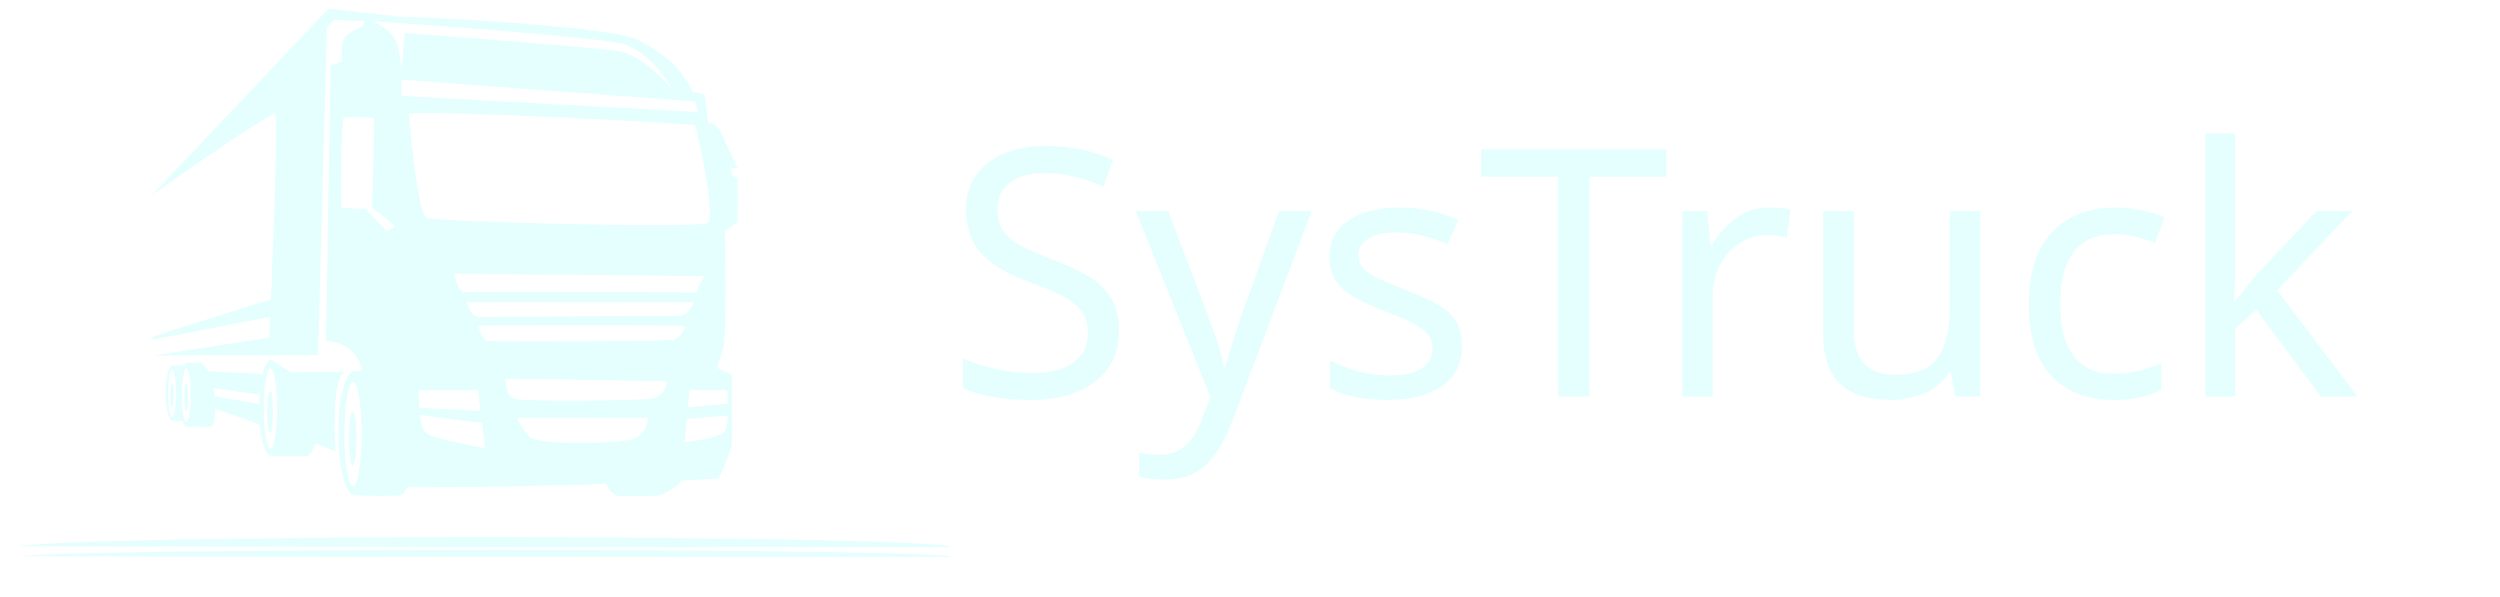
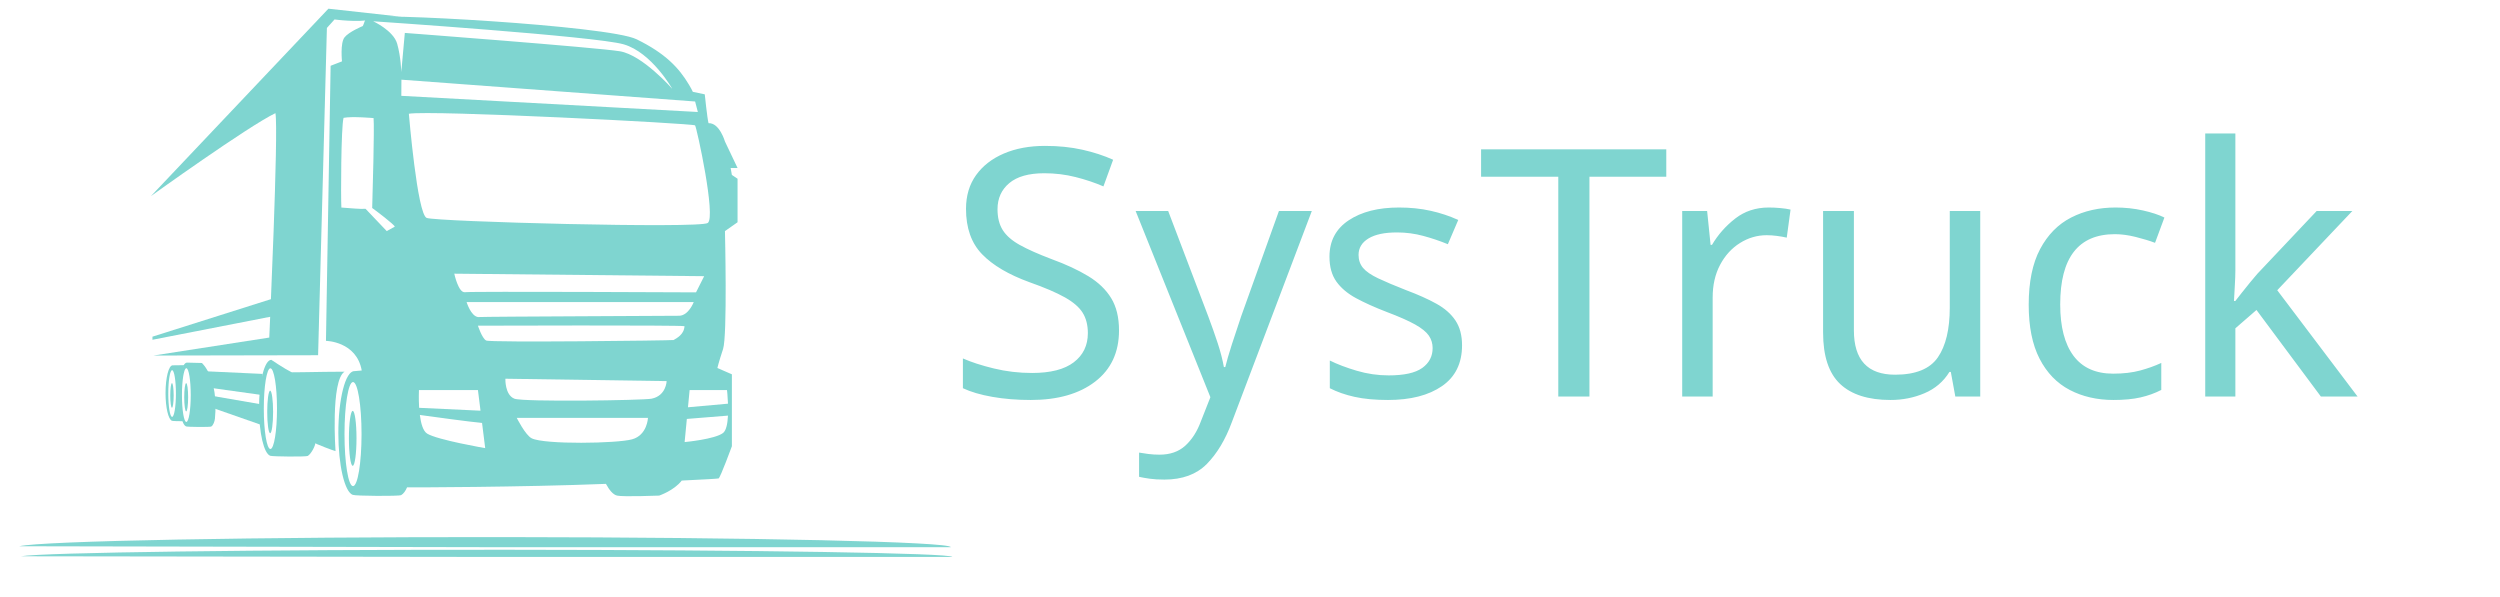
<svg xmlns="http://www.w3.org/2000/svg" id="svg2" version="1.1" width="1300" height="310" xml:space="preserve">
  <defs id="defs6">
    <clipPath clipPathUnits="userSpaceOnUse" id="clipPath18">
      <path d="M 2000,0 0,0 c 0,333.629 0,667.281 0,1000.9 0,333.03 0,666.05 0,999.1 333.828,0 667.676,0 1001.48,0 332.83,0 665.68,0 998.52,0 L 2000,0 M 242.266,509.602 c 0,-63.762 376.66,-115.454 841.274,-115.454 464.66,0 841.26,51.692 841.26,115.454 l 0,0 c 0,24.128 -54.08,46.539 -146.52,65.07 -161.56,47.109 -413.32,76.969 -697.84,76.969 -10.95,0 -21.92,-0.039 -32.96,-0.129 -348.64,-2.813 -651.457,-49.66 -805.859,-116.301 l 0,0 c 11.266,2.348 22.715,4.621 34.348,6.82 -21.946,-10.293 -33.703,-21.172 -33.703,-32.429 l 0,0" id="path20" />
    </clipPath>
    <clipPath clipPathUnits="userSpaceOnUse" id="clipPath42">
      <path d="m 1083.54,394.148 c -464.614,0 -841.274,51.692 -841.274,115.454 0,11.257 11.757,22.136 33.703,32.429 210.437,39.758 479.539,55.41 772.381,57.77 24.35,0.199 48.55,0.301 72.55,0.301 280.5,0 535.37,-13.801 734.18,-51.911 l 0,0 0,0 0,0 c -22.58,9.321 -48.29,18.168 -76.8,26.481 92.44,-18.531 146.52,-40.942 146.52,-65.07 0,-63.762 -376.6,-115.454 -841.26,-115.454" id="path44" />
    </clipPath>
    <clipPath clipPathUnits="userSpaceOnUse" id="clipPath78">
      <path d="m 241.621,535.211 c 154.402,66.641 457.219,113.488 805.859,116.301 11.04,0.09 22.01,0.129 32.96,0.129 284.52,0 536.28,-29.86 697.84,-76.969 -151.53,30.367 -406.14,50.308 -694.74,50.308 -382.489,0 -705.38,-35.039 -807.571,-82.949 -11.633,-2.199 -23.082,-4.472 -34.348,-6.82" id="path80" />
    </clipPath>
    <clipPath clipPathUnits="userSpaceOnUse" id="clipPath90">
      <path d="m 275.969,542.031 c 102.191,47.91 425.082,82.949 807.571,82.949 288.6,0 543.21,-19.941 694.74,-50.308 28.51,-8.313 54.22,-17.16 76.8,-26.481 -198.81,38.11 -453.68,51.911 -734.18,51.911 -24,0 -48.2,-0.102 -72.55,-0.301 -292.842,-2.36 -561.944,-18.012 -772.381,-57.77" id="path92" />
    </clipPath>
    <clipPath clipPathUnits="userSpaceOnUse" id="clipPath90-5">
      <path d="m 275.969,542.031 c 102.191,47.91 425.082,82.949 807.571,82.949 288.6,0 543.21,-19.941 694.74,-50.308 28.51,-8.313 54.22,-17.16 76.8,-26.481 -198.81,38.11 -453.68,51.911 -734.18,51.911 -24,0 -48.2,-0.102 -72.55,-0.301 -292.842,-2.36 -561.944,-18.012 -772.381,-57.77" id="path92-7" />
    </clipPath>
    <clipPath clipPathUnits="userSpaceOnUse" id="clipPath78-7">
      <path d="m 241.621,535.211 c 154.402,66.641 457.219,113.488 805.859,116.301 11.04,0.09 22.01,0.129 32.96,0.129 284.52,0 536.28,-29.86 697.84,-76.969 -151.53,30.367 -406.14,50.308 -694.74,50.308 -382.489,0 -705.38,-35.039 -807.571,-82.949 -11.633,-2.199 -23.082,-4.472 -34.348,-6.82" id="path80-9" />
    </clipPath>
    <clipPath clipPathUnits="userSpaceOnUse" id="clipPath78-7-0">
      <path d="m 241.621,535.211 c 154.402,66.641 457.219,113.488 805.859,116.301 11.04,0.09 22.01,0.129 32.96,0.129 284.52,0 536.28,-29.86 697.84,-76.969 -151.53,30.367 -406.14,50.308 -694.74,50.308 -382.489,0 -705.38,-35.039 -807.571,-82.949 -11.633,-2.199 -23.082,-4.472 -34.348,-6.82" id="path80-9-2" />
    </clipPath>
    <clipPath clipPathUnits="userSpaceOnUse" id="clipPath90-5-6">
      <path d="m 275.969,542.031 c 102.191,47.91 425.082,82.949 807.571,82.949 288.6,0 543.21,-19.941 694.74,-50.308 28.51,-8.313 54.22,-17.16 76.8,-26.481 -198.81,38.11 -453.68,51.911 -734.18,51.911 -24,0 -48.2,-0.102 -72.55,-0.301 -292.842,-2.36 -561.944,-18.012 -772.381,-57.77" id="path92-7-1" />
    </clipPath>
  </defs>
  <g id="g10" transform="matrix(1.25,0,0,-1.25,0,310)">
    <g id="g12" transform="scale(0.1,0.1)" />
    <g id="g12-2" transform="matrix(0.1,0,0,0.1,0.64557,5.437683)" style="opacity:0.573">
-       <path d="m 1662.89,2355.983 -303.128,33.45 -738.176,-779.472 c 0,0 403.501,290.017 517.736,344.991 13.748,-71.407 -25.594,-933.604 -25.594,-933.604 l -482.314,-74.799 685.408,1.372 36.625,1361.499 31.784,35.292 c 0,0 98.962,-13.768 156.037,0 57.114,13.792 121.621,11.271 121.621,11.271" style="fill:#d1ffff;fill-opacity:1;fill-rule:nonzero;stroke:none;opacity:1" id="path50" />
-       <path d="m 2937.74,1497.953 c -35.413,-23.633 -1129.815,5.357 -1169.203,21.112 -39.323,15.731 -74.118,433.39 -74.118,433.39 90.498,15.78 1183.717,-40.237 1190.625,-48.405 6.86,-8.193 88.157,-382.537 52.695,-406.097 z m 80.133,-695.077 c 0,0 2.909,-25.014 4.121,-56.571 l -166.496,-14.95 6.835,71.522 155.54,0 z m -16.434,-178.439 c -34.08,-26.275 -159.855,-37.864 -159.855,-37.864 l 9.235,96.303 171.078,13.814 c -1.623,-32.286 -7.005,-62.027 -20.458,-72.253 z m -205.812,386.658 c -13.04,-2.084 -761.56,-11.174 -779.69,-2.036 -17.307,9.259 -34.177,61.715 -34.177,61.715 0,0 847.874,2.906 859.314,-2.111 -2.012,-35.364 -33.425,-50.25 -45.448,-57.567 z m -91.38,-244.017 c -35.098,-7.102 -535.46,-14.25 -570.873,0 -40.261,16.192 -37.425,83.047 -37.425,83.047 l 670.809,-9.894 c 0,0 -1.406,-60.788 -62.512,-73.153 z m -80.715,-168.915 c -62.997,-17.694 -364.019,-22.327 -417.877,3.948 -26.348,12.868 -62.463,85.301 -62.463,85.301 l 545.931,0 c 0,0 -2.642,-71.534 -65.59,-89.25 z m -853.037,23.633 c -17.261,10.786 -26.066,43.118 -30.42,77.584 55.73,-7.66 202.249,-27.875 258.798,-33.176 l 13.113,-104.814 c 0,0 -199.481,34.228 -241.491,60.406 z m 1108.95,547.213 c 0,0 -21.015,-56.016 -60.597,-56.935 -36.383,-0.87 -783.35,-3.078 -836.87,-5.434 -29.983,4.564 -47.411,62.369 -47.411,62.369 l 944.878,0 z m -951.374,41.012 c -27.56,-3.927 -44.684,77.079 -44.684,77.079 l 1039.494,-10.423 -33.886,-67.263 c 0,0 -933.364,4.581 -960.924,0.606 z m -191.69,-407.144 245.379,0 10.713,-85.725 -255.288,11.969 c -2.528,39.199 -0.805,73.756 -0.805,73.756 z m -73.352,1224.089 0.426,67.214 1221.782,-90.75 11.32,-43.678 -1233.528,67.214 z m -17.297,216.865 c -15.823,55.095 -99.92,93.295 -99.92,93.295 0,0 925.692,-62.1 1042.281,-95.937 116.613,-33.813 202.079,-185.063 202.079,-185.063 0,0 -123.376,140.391 -217.81,156.171 -94.483,15.755 -894.752,76.352 -894.752,76.352 l -14.723,-162.933 c 0,0 -1.391,62.948 -17.156,118.116 z m -43.317,-779.545 -88.178,92.689 c -24.949,-1.454 -56.574,2.182 -100.555,5.26 -2.603,39.388 -1.401,336.411 9.043,373.157 35.932,7.102 124.857,-1.042 124.857,-1.042 3.939,-40.648 -3.871,-310.717 -5.699,-373.932 15.387,-11.029 92.665,-69.493 93.972,-77.637 l -33.44,-18.494 z M 1462.115,403.307 c -19.6,0 -35.459,96.907 -35.459,216.501 0,119.64 15.859,216.55 35.459,216.55 19.551,0 35.459,-96.909 35.459,-216.55 0,-119.594 -15.908,-216.501 -35.459,-216.501 z m 1570.86,1323.461 28.82,0 -52.453,110.19 c 0,0 -22.663,78.606 -68.281,76.158 -5.236,18.349 -15.707,120.031 -15.707,120.031 l -49.641,10.447 c -2.691,6.229 -7.732,15.61 -15.998,29.596 -41.982,70.874 -99.719,131.253 -217.834,188.99 -118.067,57.737 -1118.11,112.88 -1125.958,89.223 -7.858,-23.584 -13.113,-34.128 -13.113,-34.128 0,0 -57.815,-23.584 -76.154,-47.242 -18.349,-23.609 -10.445,-99.718 -10.445,-99.718 l -47.292,-18.349 -19.365,-1144.336 c 0,0 127.028,-1.6 148.87,-123.23 l -31.358,-2.792 c -36.436,0 -66.005,-115.476 -66.005,-257.879 0,-134.155 26.256,-244.366 59.756,-256.684 l 0.032,0 c 10.142,-4.724 191.382,-6.249 201.391,-1.088 9.734,5.017 18.948,18.368 24.695,32.381 2.48,-0.795 475.255,0.436 827.348,14.4 13.453,-24.995 29.353,-44.917 46.248,-48.771 25.572,-5.965 175.15,0 175.15,0 0,0 61.93,20.792 93.877,62.539 92.423,4.365 151.856,7.783 153.504,8.92 7.878,5.282 55.119,133.825 55.119,133.825 l 0,299.245 -60.306,26.226 c 0,0 5.187,23.567 23.56,78.776 18.397,55.097 7.901,490.79 7.901,490.79 l 52.453,36.77 0,181.064 -23.609,15.707 -5.211,28.941" style="fill:#d1ffff;fill-opacity:1;fill-rule:nonzero;stroke:none;opacity:1" id="path52" />
-       <path d="m 1476.583,602.111 c 0,-63.067 -7.082,-114.235 -15.765,-114.235 -8.712,0 -15.823,51.168 -15.823,114.235 0,62.994 7.112,114.17 15.823,114.17 8.682,0 15.765,-51.175 15.765,-114.17" style="fill:#d1ffff;fill-opacity:1;fill-rule:nonzero;stroke:none;opacity:1" id="path54" />
-       <path d="m 1118.367,557.78 c -15.13,0 -27.409,75.235 -27.409,167.827 0,92.74 12.279,167.88 27.409,167.88 15.198,0 27.506,-75.14 27.506,-167.88 0,-92.592 -12.308,-167.827 -27.506,-167.827 z m 187.065,29.542 c -6.467,35.997 -45.571,50.228 -70.179,115.18 -22.079,58.326 -24.855,126.97 -28.262,174.359 -28.917,14.155 -84.741,51.791 -84.741,51.791 -28.217,0 -51.129,-89.514 -51.129,-199.97 0,-104.009 20.281,-189.451 46.253,-198.977 l 0.094,0 c 7.812,-3.682 148.339,-4.772 156.066,-0.841 13.605,7.053 34.342,44.689 31.898,58.457" style="fill:#d1ffff;fill-opacity:1;fill-rule:nonzero;stroke:none;opacity:1" id="path56" />
-       <path d="m 1129.636,711.886 c 0,-48.771 -5.522,-88.394 -12.262,-88.394 -6.721,0 -12.166,39.623 -12.166,88.394 0,48.895 5.444,88.52 12.166,88.52 6.741,0 12.262,-39.626 12.262,-88.52" style="fill:#d1ffff;fill-opacity:1;fill-rule:nonzero;stroke:none;opacity:1" id="path58" />
-       <path d="m 709.509,691.436 c -8.806,0 -15.918,43.46 -15.918,97.05 0,53.638 7.112,97.144 15.918,97.144 8.777,0 15.86,-43.506 15.86,-97.144 0,-53.59 -7.083,-97.05 -15.86,-97.05 z m 39.926,33.423 c -6.077,43.555 -2.555,87.96 -3.265,131.838 -0.143,9.23 4.829,15.149 11.315,17.903 -7.48,20.538 2.858,31.898 2.858,31.898 l -48.608,-0.606 c -16.41,0 -29.571,-51.697 -29.571,-115.617 0,-60.161 11.695,-109.586 26.731,-115.086 l 0.036,0 c 2.492,-1.185 28.037,-1.886 51.413,-1.932 -8.474,15.045 -8.995,38.29 -10.908,51.602" style="fill:#d1ffff;fill-opacity:1;fill-rule:nonzero;stroke:none;opacity:1" id="path60" />
-       <path d="m 715.986,780.533 c 0,-28.217 -3.163,-51.168 -7.092,-51.168 -3.893,0 -7.037,22.952 -7.037,51.168 0,28.262 3.144,51.26 7.037,51.26 3.929,0 7.092,-22.998 7.092,-51.26" style="fill:#d1ffff;fill-opacity:1;fill-rule:nonzero;stroke:none;opacity:1" id="path62" />
-       <path d="m 768.722,670.321 c -10.103,0 -18.293,50.031 -18.293,111.717 0,61.734 8.19,111.792 18.293,111.792 10.066,0 18.332,-50.058 18.332,-111.792 0,-61.685 -8.265,-111.717 -18.332,-111.717 z m 64.65,245.265 -62.083,1.534 c -18.841,0 -34.039,-59.46 -34.039,-133.095 0,-69.156 13.511,-126.022 30.761,-132.32 l 0.095,0 c 5.19,-2.45 98.708,-3.2 103.897,-0.558 8.995,4.581 14.657,23.092 15.576,32.429 16.473,171.516 -54.208,232.009 -54.208,232.009" style="fill:#d1ffff;fill-opacity:1;fill-rule:nonzero;stroke:none;opacity:1" id="path64" />
-       <path d="m 776.166,772.948 c 0,-32.553 -3.646,-58.828 -8.154,-58.828 -4.45,0 -8.093,26.275 -8.093,58.828 0,32.57 3.643,58.845 8.093,58.845 4.508,0 8.154,-26.275 8.154,-58.845" style="fill:#d1ffff;fill-opacity:1;fill-rule:nonzero;stroke:none;opacity:1" id="path66" />
-       <path d="m 1426.656,879.381 c -35.677,0.238 -119.357,-1.287 -173.223,-2.14 -4.365,-0.095 -45.722,-0.141 -49.833,-0.453 -16.17,-1.43 -24.949,-202.547 -15.762,-228.718 9.165,-26.275 172.018,-90.896 201.446,-99.096 0,0 -20.651,292.296 37.371,330.407" style="fill:#d1ffff;fill-opacity:1;fill-rule:nonzero;stroke:none;opacity:1" id="path68" />
-       <path d="m 1085.892,870.139 -252.52,11.712 13.995,-66.579 238.524,-33.358 0,88.225" style="fill:#d1ffff;fill-opacity:1;fill-rule:nonzero;stroke:none;opacity:1" id="path70" />
-       <path d="m 1078.884,743.833 -238.505,41.141 6.894,-45.448 231.612,-80.982 0,85.289" style="fill:#d1ffff;fill-opacity:1;fill-rule:nonzero;stroke:none;opacity:1" id="path72" />
-       <path d="m 1142.237,1187.915 -514.469,-162.836 0,-12.895 514.469,100.468 0,75.264" style="fill:#d1ffff;fill-opacity:1;fill-rule:nonzero;stroke:none;opacity:1" id="path98" />
-       <path style="fill:#d1ffff;fill-opacity:1;opacity:1" id="path5662" d="M 494.375,287.903 A 242.693,7.865 0 0 1 262.879,295.76 242.693,7.865 0 0 1 10.022,288.628 l 241.66,-0.725 z" transform="matrix(8,0,0,5.333334,-6.4557,-1386.117)" />
-       <path style="opacity:1;fill:#d1ffff;fill-opacity:1" id="path5662-5" d="M 494.375,287.903 A 242.693,4.916 0 0 1 262.879,292.813 242.693,4.916 0 0 1 10.022,288.356 L 251.682,287.903 Z" transform="matrix(8,0,0,6.095238,-0.09658,-1646.096)" />
-       <text xml:space="preserve" style="font-style:normal;font-weight:normal;font-size:1440px;line-height:125%;font-family:'Britannic Bold';letter-spacing:0px;word-spacing:0px;fill:#d1ffff;fill-opacity:1;stroke:none;stroke-width:1px;stroke-linecap:butt;stroke-linejoin:miter;stroke-opacity:1;-inkscape-font-specification:'Britannic Bold, Normal';font-stretch:normal;font-variant:normal;text-anchor:start;text-align:start;writing-mode:lr;" x="3925.748" y="-776.132" id="text4168" transform="scale(1,-1)">
+       <path d="m 1662.89,2355.983 -303.128,33.45 -738.176,-779.472 c 0,0 403.501,290.017 517.736,344.991 13.748,-71.407 -25.594,-933.604 -25.594,-933.604 l -482.314,-74.799 685.408,1.372 36.625,1361.499 31.784,35.292 c 0,0 98.962,-13.768 156.037,0 57.114,13.792 121.621,11.271 121.621,11.271" style="fill:#1fb5ad;fill-opacity:1;fill-rule:nonzero;stroke:none;opacity:1" id="path50" />
+       <path d="m 2937.74,1497.953 c -35.413,-23.633 -1129.815,5.357 -1169.203,21.112 -39.323,15.731 -74.118,433.39 -74.118,433.39 90.498,15.78 1183.717,-40.237 1190.625,-48.405 6.86,-8.193 88.157,-382.537 52.695,-406.097 z m 80.133,-695.077 c 0,0 2.909,-25.014 4.121,-56.571 l -166.496,-14.95 6.835,71.522 155.54,0 z m -16.434,-178.439 c -34.08,-26.275 -159.855,-37.864 -159.855,-37.864 l 9.235,96.303 171.078,13.814 c -1.623,-32.286 -7.005,-62.027 -20.458,-72.253 z m -205.812,386.658 c -13.04,-2.084 -761.56,-11.174 -779.69,-2.036 -17.307,9.259 -34.177,61.715 -34.177,61.715 0,0 847.874,2.906 859.314,-2.111 -2.012,-35.364 -33.425,-50.25 -45.448,-57.567 z m -91.38,-244.017 c -35.098,-7.102 -535.46,-14.25 -570.873,0 -40.261,16.192 -37.425,83.047 -37.425,83.047 l 670.809,-9.894 c 0,0 -1.406,-60.788 -62.512,-73.153 z m -80.715,-168.915 c -62.997,-17.694 -364.019,-22.327 -417.877,3.948 -26.348,12.868 -62.463,85.301 -62.463,85.301 l 545.931,0 c 0,0 -2.642,-71.534 -65.59,-89.25 z m -853.037,23.633 c -17.261,10.786 -26.066,43.118 -30.42,77.584 55.73,-7.66 202.249,-27.875 258.798,-33.176 l 13.113,-104.814 c 0,0 -199.481,34.228 -241.491,60.406 z m 1108.95,547.213 c 0,0 -21.015,-56.016 -60.597,-56.935 -36.383,-0.87 -783.35,-3.078 -836.87,-5.434 -29.983,4.564 -47.411,62.369 -47.411,62.369 l 944.878,0 z m -951.374,41.012 c -27.56,-3.927 -44.684,77.079 -44.684,77.079 l 1039.494,-10.423 -33.886,-67.263 c 0,0 -933.364,4.581 -960.924,0.606 z m -191.69,-407.144 245.379,0 10.713,-85.725 -255.288,11.969 c -2.528,39.199 -0.805,73.756 -0.805,73.756 z m -73.352,1224.089 0.426,67.214 1221.782,-90.75 11.32,-43.678 -1233.528,67.214 z m -17.297,216.865 c -15.823,55.095 -99.92,93.295 -99.92,93.295 0,0 925.692,-62.1 1042.281,-95.937 116.613,-33.813 202.079,-185.063 202.079,-185.063 0,0 -123.376,140.391 -217.81,156.171 -94.483,15.755 -894.752,76.352 -894.752,76.352 l -14.723,-162.933 c 0,0 -1.391,62.948 -17.156,118.116 z m -43.317,-779.545 -88.178,92.689 c -24.949,-1.454 -56.574,2.182 -100.555,5.26 -2.603,39.388 -1.401,336.411 9.043,373.157 35.932,7.102 124.857,-1.042 124.857,-1.042 3.939,-40.648 -3.871,-310.717 -5.699,-373.932 15.387,-11.029 92.665,-69.493 93.972,-77.637 l -33.44,-18.494 z M 1462.115,403.307 c -19.6,0 -35.459,96.907 -35.459,216.501 0,119.64 15.859,216.55 35.459,216.55 19.551,0 35.459,-96.909 35.459,-216.55 0,-119.594 -15.908,-216.501 -35.459,-216.501 z m 1570.86,1323.461 28.82,0 -52.453,110.19 c 0,0 -22.663,78.606 -68.281,76.158 -5.236,18.349 -15.707,120.031 -15.707,120.031 l -49.641,10.447 c -2.691,6.229 -7.732,15.61 -15.998,29.596 -41.982,70.874 -99.719,131.253 -217.834,188.99 -118.067,57.737 -1118.11,112.88 -1125.958,89.223 -7.858,-23.584 -13.113,-34.128 -13.113,-34.128 0,0 -57.815,-23.584 -76.154,-47.242 -18.349,-23.609 -10.445,-99.718 -10.445,-99.718 l -47.292,-18.349 -19.365,-1144.336 c 0,0 127.028,-1.6 148.87,-123.23 l -31.358,-2.792 c -36.436,0 -66.005,-115.476 -66.005,-257.879 0,-134.155 26.256,-244.366 59.756,-256.684 l 0.032,0 c 10.142,-4.724 191.382,-6.249 201.391,-1.088 9.734,5.017 18.948,18.368 24.695,32.381 2.48,-0.795 475.255,0.436 827.348,14.4 13.453,-24.995 29.353,-44.917 46.248,-48.771 25.572,-5.965 175.15,0 175.15,0 0,0 61.93,20.792 93.877,62.539 92.423,4.365 151.856,7.783 153.504,8.92 7.878,5.282 55.119,133.825 55.119,133.825 l 0,299.245 -60.306,26.226 c 0,0 5.187,23.567 23.56,78.776 18.397,55.097 7.901,490.79 7.901,490.79 l 52.453,36.77 0,181.064 -23.609,15.707 -5.211,28.941" style="fill:#1fb5ad;fill-opacity:1;fill-rule:nonzero;stroke:none;opacity:1" id="path52" />
+       <path d="m 1476.583,602.111 c 0,-63.067 -7.082,-114.235 -15.765,-114.235 -8.712,0 -15.823,51.168 -15.823,114.235 0,62.994 7.112,114.17 15.823,114.17 8.682,0 15.765,-51.175 15.765,-114.17" style="fill:#1fb5ad;fill-opacity:1;fill-rule:nonzero;stroke:none;opacity:1" id="path54" />
+       <path d="m 1118.367,557.78 c -15.13,0 -27.409,75.235 -27.409,167.827 0,92.74 12.279,167.88 27.409,167.88 15.198,0 27.506,-75.14 27.506,-167.88 0,-92.592 -12.308,-167.827 -27.506,-167.827 z m 187.065,29.542 c -6.467,35.997 -45.571,50.228 -70.179,115.18 -22.079,58.326 -24.855,126.97 -28.262,174.359 -28.917,14.155 -84.741,51.791 -84.741,51.791 -28.217,0 -51.129,-89.514 -51.129,-199.97 0,-104.009 20.281,-189.451 46.253,-198.977 l 0.094,0 c 7.812,-3.682 148.339,-4.772 156.066,-0.841 13.605,7.053 34.342,44.689 31.898,58.457" style="fill:#1fb5ad;fill-opacity:1;fill-rule:nonzero;stroke:none;opacity:1" id="path56" />
+       <path d="m 1129.636,711.886 c 0,-48.771 -5.522,-88.394 -12.262,-88.394 -6.721,0 -12.166,39.623 -12.166,88.394 0,48.895 5.444,88.52 12.166,88.52 6.741,0 12.262,-39.626 12.262,-88.52" style="fill:#1fb5ad;fill-opacity:1;fill-rule:nonzero;stroke:none;opacity:1" id="path58" />
+       <path d="m 709.509,691.436 c -8.806,0 -15.918,43.46 -15.918,97.05 0,53.638 7.112,97.144 15.918,97.144 8.777,0 15.86,-43.506 15.86,-97.144 0,-53.59 -7.083,-97.05 -15.86,-97.05 z m 39.926,33.423 c -6.077,43.555 -2.555,87.96 -3.265,131.838 -0.143,9.23 4.829,15.149 11.315,17.903 -7.48,20.538 2.858,31.898 2.858,31.898 l -48.608,-0.606 c -16.41,0 -29.571,-51.697 -29.571,-115.617 0,-60.161 11.695,-109.586 26.731,-115.086 l 0.036,0 c 2.492,-1.185 28.037,-1.886 51.413,-1.932 -8.474,15.045 -8.995,38.29 -10.908,51.602" style="fill:#1fb5ad;fill-opacity:1;fill-rule:nonzero;stroke:none;opacity:1" id="path60" />
+       <path d="m 715.986,780.533 c 0,-28.217 -3.163,-51.168 -7.092,-51.168 -3.893,0 -7.037,22.952 -7.037,51.168 0,28.262 3.144,51.26 7.037,51.26 3.929,0 7.092,-22.998 7.092,-51.26" style="fill:#1fb5ad;fill-opacity:1;fill-rule:nonzero;stroke:none;opacity:1" id="path62" />
+       <path d="m 768.722,670.321 c -10.103,0 -18.293,50.031 -18.293,111.717 0,61.734 8.19,111.792 18.293,111.792 10.066,0 18.332,-50.058 18.332,-111.792 0,-61.685 -8.265,-111.717 -18.332,-111.717 z m 64.65,245.265 -62.083,1.534 c -18.841,0 -34.039,-59.46 -34.039,-133.095 0,-69.156 13.511,-126.022 30.761,-132.32 l 0.095,0 c 5.19,-2.45 98.708,-3.2 103.897,-0.558 8.995,4.581 14.657,23.092 15.576,32.429 16.473,171.516 -54.208,232.009 -54.208,232.009" style="fill:#1fb5ad;fill-opacity:1;fill-rule:nonzero;stroke:none;opacity:1" id="path64" />
+       <path d="m 776.166,772.948 c 0,-32.553 -3.646,-58.828 -8.154,-58.828 -4.45,0 -8.093,26.275 -8.093,58.828 0,32.57 3.643,58.845 8.093,58.845 4.508,0 8.154,-26.275 8.154,-58.845" style="fill:#1fb5ad;fill-opacity:1;fill-rule:nonzero;stroke:none;opacity:1" id="path66" />
+       <path d="m 1426.656,879.381 c -35.677,0.238 -119.357,-1.287 -173.223,-2.14 -4.365,-0.095 -45.722,-0.141 -49.833,-0.453 -16.17,-1.43 -24.949,-202.547 -15.762,-228.718 9.165,-26.275 172.018,-90.896 201.446,-99.096 0,0 -20.651,292.296 37.371,330.407" style="fill:#1fb5ad;fill-opacity:1;fill-rule:nonzero;stroke:none;opacity:1" id="path68" />
+       <path d="m 1085.892,870.139 -252.52,11.712 13.995,-66.579 238.524,-33.358 0,88.225" style="fill:#1fb5ad;fill-opacity:1;fill-rule:nonzero;stroke:none;opacity:1" id="path70" />
+       <path d="m 1078.884,743.833 -238.505,41.141 6.894,-45.448 231.612,-80.982 0,85.289" style="fill:#1fb5ad;fill-opacity:1;fill-rule:nonzero;stroke:none;opacity:1" id="path72" />
+       <path d="m 1142.237,1187.915 -514.469,-162.836 0,-12.895 514.469,100.468 0,75.264" style="fill:#1fb5ad;fill-opacity:1;fill-rule:nonzero;stroke:none;opacity:1" id="path98" />
+       <path style="fill:#1fb5ad;fill-opacity:1;opacity:1" id="path5662" d="M 494.375,287.903 A 242.693,7.865 0 0 1 262.879,295.76 242.693,7.865 0 0 1 10.022,288.628 l 241.66,-0.725 z" transform="matrix(8,0,0,5.333334,-6.4557,-1386.117)" />
+       <path style="opacity:1;fill:#1fb5ad;fill-opacity:1" id="path5662-5" d="M 494.375,287.903 A 242.693,4.916 0 0 1 262.879,292.813 242.693,4.916 0 0 1 10.022,288.356 L 251.682,287.903 Z" transform="matrix(8,0,0,6.095238,-0.09658,-1646.096)" />
+       <text xml:space="preserve" style="font-style:normal;font-weight:normal;font-size:1440px;line-height:125%;font-family:'Britannic Bold';letter-spacing:0px;word-spacing:0px;fill:#1fb5ad;fill-opacity:1;stroke:none;stroke-width:1px;stroke-linecap:butt;stroke-linejoin:miter;stroke-opacity:1;-inkscape-font-specification:'Britannic Bold, Normal';font-stretch:normal;font-variant:normal;text-anchor:start;text-align:start;writing-mode:lr;" x="3925.748" y="-776.132" id="text4168" transform="scale(1,-1)">
        <tspan id="tspan4170" x="3925.748" y="-776.132">SysTruck</tspan>
      </text>
    </g>
  </g>
</svg>
